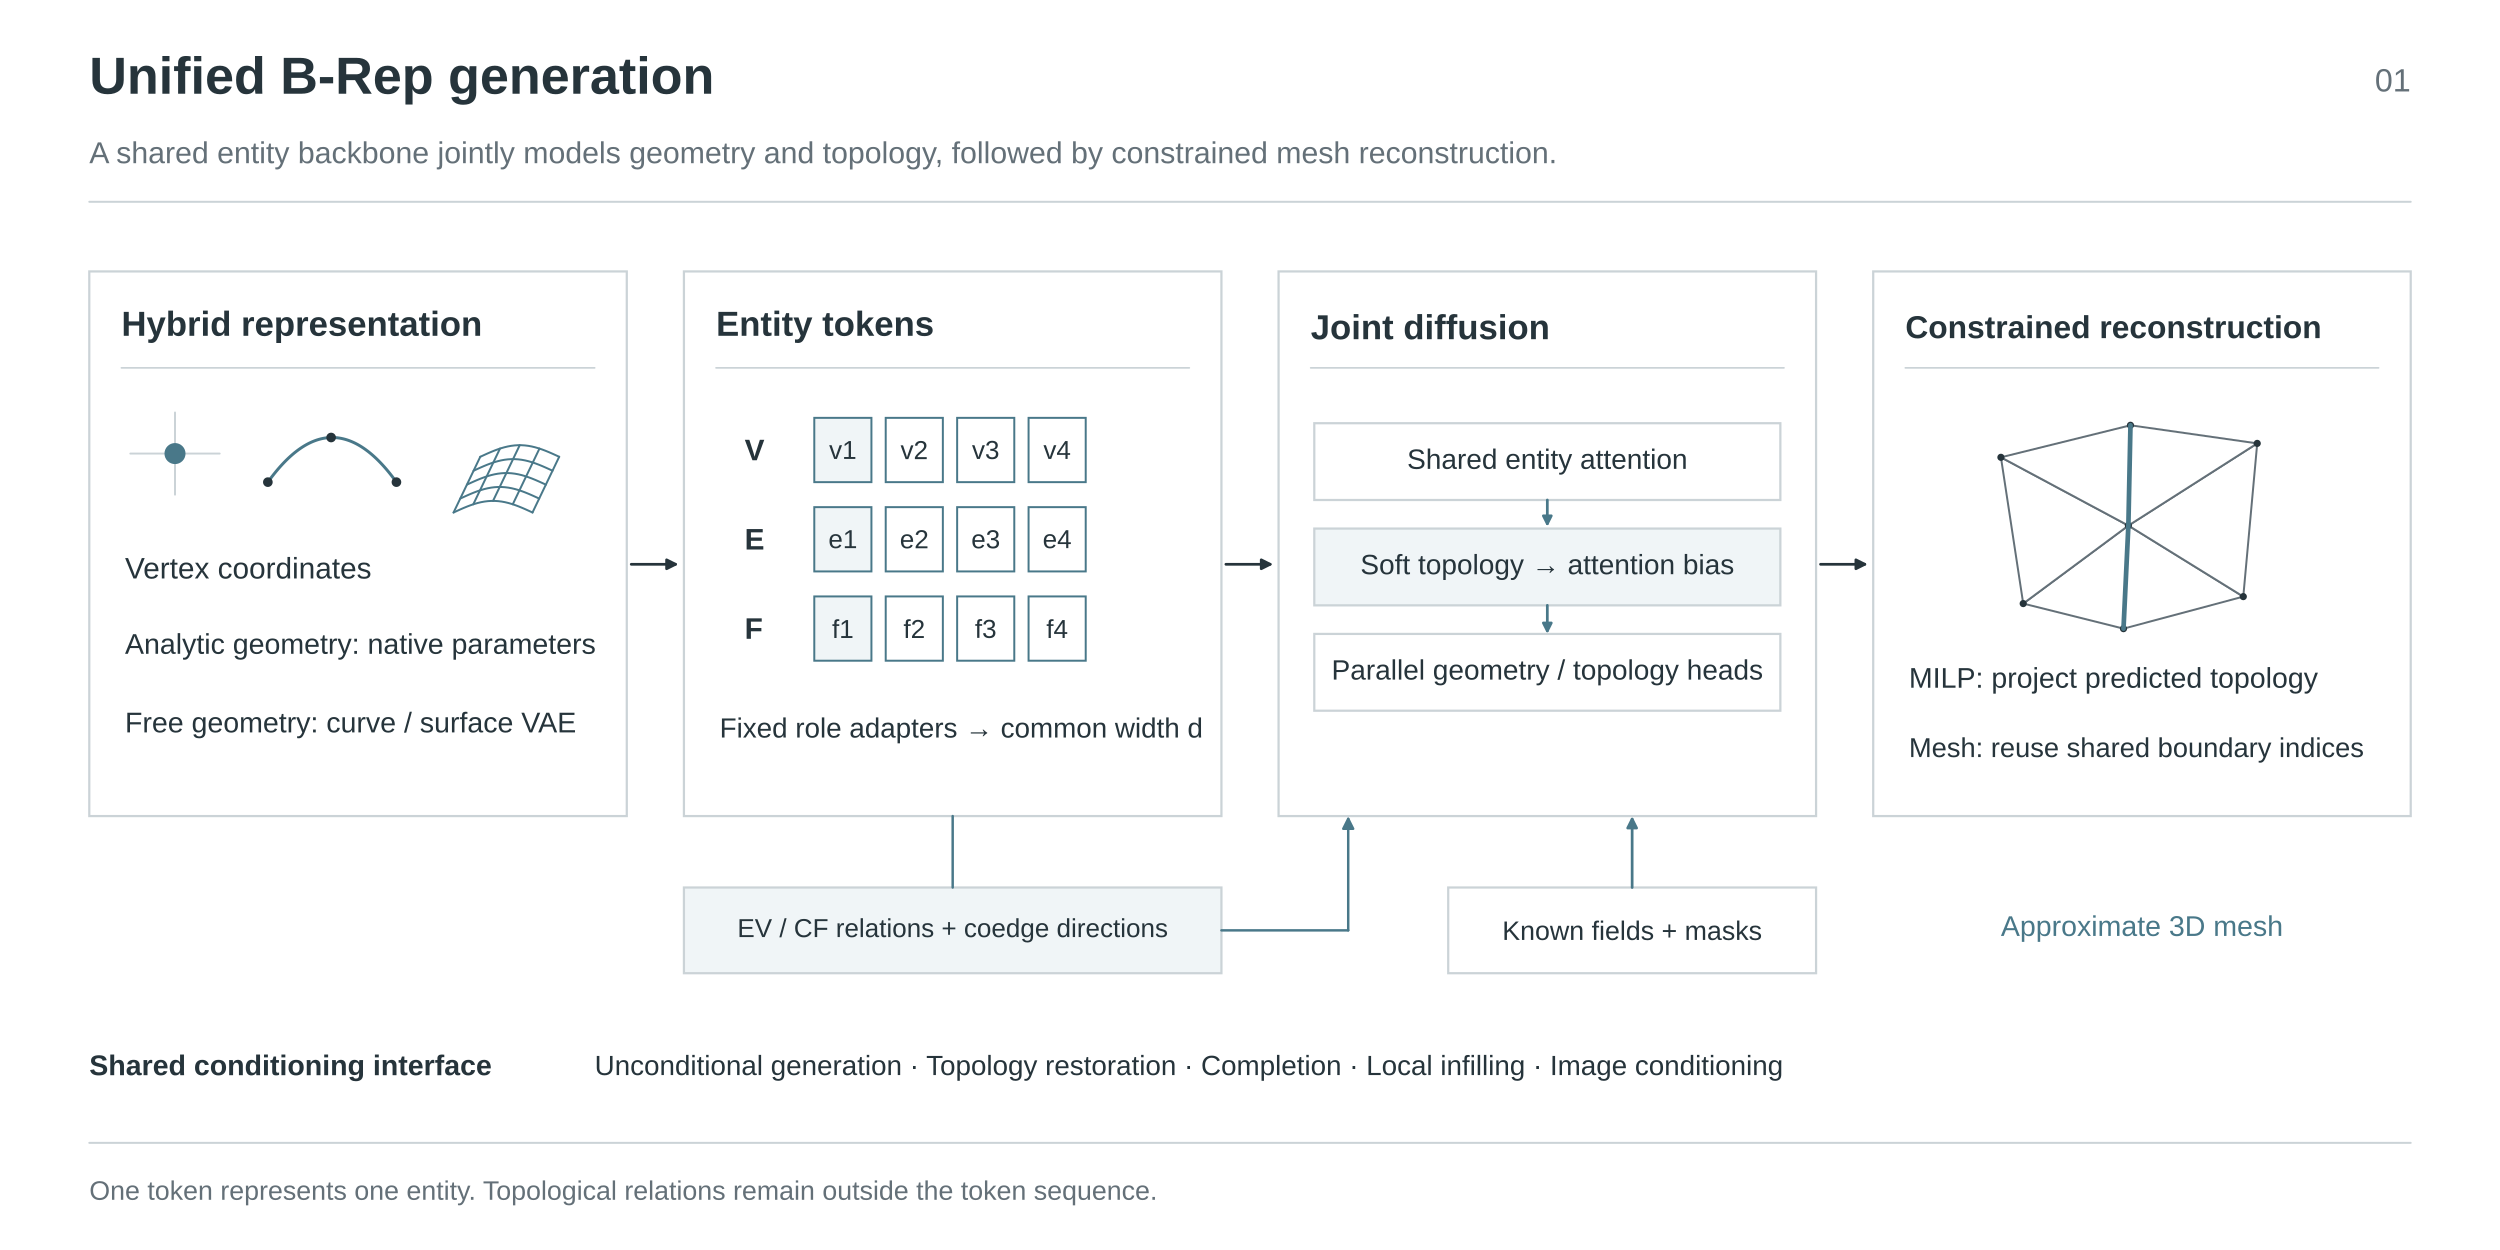
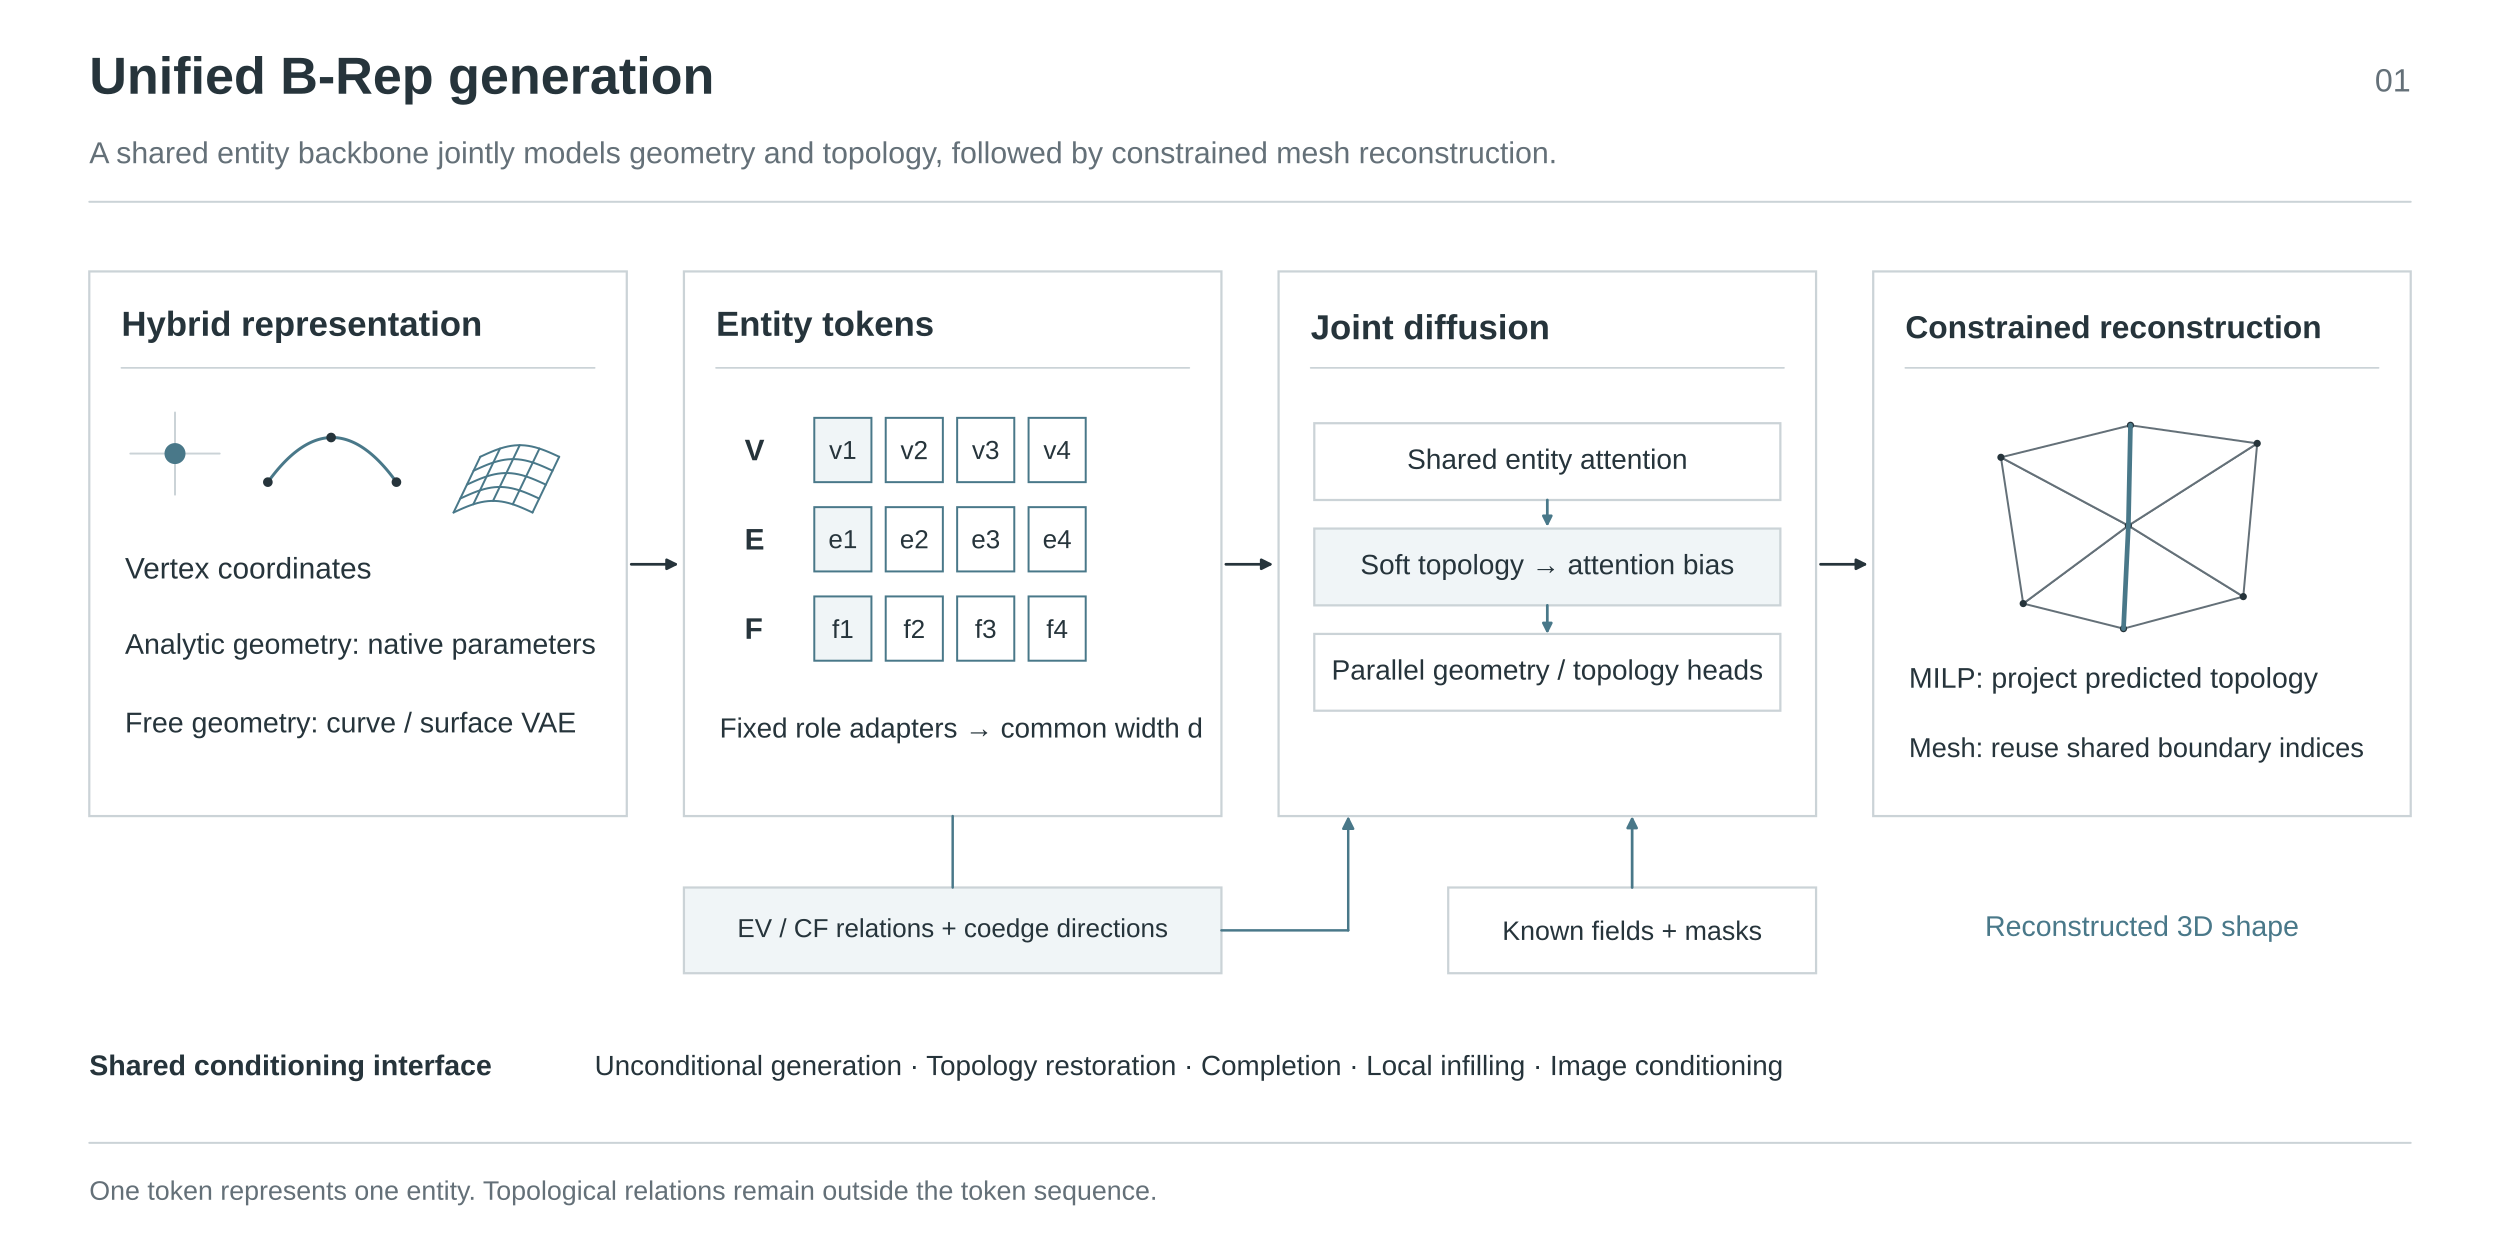
<svg xmlns="http://www.w3.org/2000/svg" width="1008pt" height="504pt" viewBox="0 0 1008 504" version="1.1">
  <defs>
    <style type="text/css">*{stroke-linejoin: round; stroke-linecap: butt}</style>
  </defs>
  <g id="figure_1">
    <g id="patch_1">
      <path d="M 0 504  L 1008 504  L 1008 0  L 0 0  z " style="fill: #ffffff" />
    </g>
    <g id="axes_1">
      <g id="patch_2">
        <path d="M 36 329.04  L 252.72 329.04  L 252.72 109.44  L 36 109.44  z " clip-path="url(#pad095bd515)" style="fill: #ffffff; stroke: #cbd3d7; stroke-width: 0.9; stroke-linejoin: miter" />
      </g>
      <g id="patch_3">
        <path d="M 275.76 329.04  L 492.48 329.04  L 492.48 109.44  L 275.76 109.44  z " clip-path="url(#pad095bd515)" style="fill: #ffffff; stroke: #cbd3d7; stroke-width: 0.9; stroke-linejoin: miter" />
      </g>
      <g id="patch_4">
        <path d="M 515.52 329.04  L 732.24 329.04  L 732.24 109.44  L 515.52 109.44  z " clip-path="url(#pad095bd515)" style="fill: #ffffff; stroke: #cbd3d7; stroke-width: 0.9; stroke-linejoin: miter" />
      </g>
      <g id="patch_5">
        <path d="M 755.28 329.04  L 972 329.04  L 972 109.44  L 755.28 109.44  z " clip-path="url(#pad095bd515)" style="fill: #ffffff; stroke: #cbd3d7; stroke-width: 0.9; stroke-linejoin: miter" />
      </g>
      <g id="patch_6">
        <path d="M 328.32 194.4  L 351.36 194.4  L 351.36 168.48  L 328.32 168.48  z " clip-path="url(#pad095bd515)" style="fill: #f0f5f7; stroke: #497889; stroke-width: 0.8; stroke-linejoin: miter" />
      </g>
      <g id="patch_7">
        <path d="M 357.12 194.4  L 380.16 194.4  L 380.16 168.48  L 357.12 168.48  z " clip-path="url(#pad095bd515)" style="fill: #ffffff; stroke: #497889; stroke-width: 0.8; stroke-linejoin: miter" />
      </g>
      <g id="patch_8">
        <path d="M 385.92 194.4  L 408.96 194.4  L 408.96 168.48  L 385.92 168.48  z " clip-path="url(#pad095bd515)" style="fill: #ffffff; stroke: #497889; stroke-width: 0.8; stroke-linejoin: miter" />
      </g>
      <g id="patch_9">
        <path d="M 414.72 194.4  L 437.76 194.4  L 437.76 168.48  L 414.72 168.48  z " clip-path="url(#pad095bd515)" style="fill: #ffffff; stroke: #497889; stroke-width: 0.8; stroke-linejoin: miter" />
      </g>
      <g id="patch_10">
        <path d="M 328.32 230.4  L 351.36 230.4  L 351.36 204.48  L 328.32 204.48  z " clip-path="url(#pad095bd515)" style="fill: #f0f5f7; stroke: #497889; stroke-width: 0.8; stroke-linejoin: miter" />
      </g>
      <g id="patch_11">
        <path d="M 357.12 230.4  L 380.16 230.4  L 380.16 204.48  L 357.12 204.48  z " clip-path="url(#pad095bd515)" style="fill: #ffffff; stroke: #497889; stroke-width: 0.8; stroke-linejoin: miter" />
      </g>
      <g id="patch_12">
        <path d="M 385.92 230.4  L 408.96 230.4  L 408.96 204.48  L 385.92 204.48  z " clip-path="url(#pad095bd515)" style="fill: #ffffff; stroke: #497889; stroke-width: 0.8; stroke-linejoin: miter" />
      </g>
      <g id="patch_13">
        <path d="M 414.72 230.4  L 437.76 230.4  L 437.76 204.48  L 414.72 204.48  z " clip-path="url(#pad095bd515)" style="fill: #ffffff; stroke: #497889; stroke-width: 0.8; stroke-linejoin: miter" />
      </g>
      <g id="patch_14">
        <path d="M 328.32 266.4  L 351.36 266.4  L 351.36 240.48  L 328.32 240.48  z " clip-path="url(#pad095bd515)" style="fill: #f0f5f7; stroke: #497889; stroke-width: 0.8; stroke-linejoin: miter" />
      </g>
      <g id="patch_15">
        <path d="M 357.12 266.4  L 380.16 266.4  L 380.16 240.48  L 357.12 240.48  z " clip-path="url(#pad095bd515)" style="fill: #ffffff; stroke: #497889; stroke-width: 0.8; stroke-linejoin: miter" />
      </g>
      <g id="patch_16">
        <path d="M 385.92 266.4  L 408.96 266.4  L 408.96 240.48  L 385.92 240.48  z " clip-path="url(#pad095bd515)" style="fill: #ffffff; stroke: #497889; stroke-width: 0.8; stroke-linejoin: miter" />
      </g>
      <g id="patch_17">
        <path d="M 414.72 266.4  L 437.76 266.4  L 437.76 240.48  L 414.72 240.48  z " clip-path="url(#pad095bd515)" style="fill: #ffffff; stroke: #497889; stroke-width: 0.8; stroke-linejoin: miter" />
      </g>
      <g id="patch_18">
        <path d="M 529.92 201.6  L 717.84 201.6  L 717.84 170.64  L 529.92 170.64  z " clip-path="url(#pad095bd515)" style="fill: #ffffff; stroke: #cbd3d7; stroke-width: 0.9; stroke-linejoin: miter" />
      </g>
      <g id="patch_19">
        <path d="M 529.92 244.08  L 717.84 244.08  L 717.84 213.12  L 529.92 213.12  z " clip-path="url(#pad095bd515)" style="fill: #f0f5f7; stroke: #cbd3d7; stroke-width: 0.9; stroke-linejoin: miter" />
      </g>
      <g id="patch_20">
        <path d="M 529.92 286.56  L 717.84 286.56  L 717.84 255.6  L 529.92 255.6  z " clip-path="url(#pad095bd515)" style="fill: #ffffff; stroke: #cbd3d7; stroke-width: 0.9; stroke-linejoin: miter" />
      </g>
      <g id="patch_21">
        <path d="M 275.76 392.4  L 492.48 392.4  L 492.48 357.84  L 275.76 357.84  z " clip-path="url(#pad095bd515)" style="fill: #f0f5f7; stroke: #cbd3d7; stroke-width: 0.9; stroke-linejoin: miter" />
      </g>
      <g id="patch_22">
        <path d="M 583.92 392.4  L 732.24 392.4  L 732.24 357.84  L 583.92 357.84  z " clip-path="url(#pad095bd515)" style="fill: #ffffff; stroke: #cbd3d7; stroke-width: 0.9; stroke-linejoin: miter" />
      </g>
      <g id="line2d_1">
        <path d="M 36 81.36  L 972 81.36  " clip-path="url(#pad095bd515)" style="fill: none; stroke: #cbd3d7; stroke-width: 0.8; stroke-linecap: round" />
      </g>
      <g id="line2d_2">
        <path d="M 36 460.8  L 972 460.8  " clip-path="url(#pad095bd515)" style="fill: none; stroke: #cbd3d7; stroke-width: 0.8; stroke-linecap: round" />
      </g>
      <g id="line2d_3">
        <path d="M 48.96 148.32  L 239.76 148.32  " clip-path="url(#pad095bd515)" style="fill: none; stroke: #cbd3d7; stroke-width: 0.7; stroke-linecap: round" />
      </g>
      <g id="line2d_4">
        <path d="M 288.72 148.32  L 479.52 148.32  " clip-path="url(#pad095bd515)" style="fill: none; stroke: #cbd3d7; stroke-width: 0.7; stroke-linecap: round" />
      </g>
      <g id="line2d_5">
        <path d="M 528.48 148.32  L 719.28 148.32  " clip-path="url(#pad095bd515)" style="fill: none; stroke: #cbd3d7; stroke-width: 0.7; stroke-linecap: round" />
      </g>
      <g id="line2d_6">
        <path d="M 768.24 148.32  L 959.04 148.32  " clip-path="url(#pad095bd515)" style="fill: none; stroke: #cbd3d7; stroke-width: 0.7; stroke-linecap: round" />
      </g>
      <g id="line2d_7">
        <path d="M 52.56 182.88  L 88.56 182.88  " clip-path="url(#pad095bd515)" style="fill: none; stroke: #cbd3d7; stroke-width: 0.8; stroke-linecap: round" />
      </g>
      <g id="line2d_8">
        <path d="M 70.56 199.44  L 70.56 166.32  " clip-path="url(#pad095bd515)" style="fill: none; stroke: #cbd3d7; stroke-width: 0.8; stroke-linecap: round" />
      </g>
      <g id="line2d_9">
        <path d="M 108 194.4  L 108.823 193.275  L 109.646 192.187  L 110.469 191.135  L 111.291 190.119  L 112.114 189.139  L 112.937 188.196  L 113.76 187.289  L 114.583 186.418  L 115.406 185.584  L 116.229 184.785  L 117.051 184.024  L 117.874 183.298  L 118.697 182.609  L 119.52 181.956  L 120.343 181.339  L 121.166 180.758  L 121.989 180.214  L 122.811 179.706  L 123.634 179.234  L 124.457 178.799  L 125.28 178.4  L 126.103 178.037  L 126.926 177.711  L 127.749 177.42  L 128.571 177.166  L 129.394 176.949  L 130.217 176.767  L 131.04 176.622  L 131.863 176.513  L 132.686 176.441  L 133.509 176.405  L 134.331 176.405  L 135.154 176.441  L 135.977 176.513  L 136.8 176.622  L 137.623 176.767  L 138.446 176.949  L 139.269 177.166  L 140.091 177.42  L 140.914 177.711  L 141.737 178.037  L 142.56 178.4  L 143.383 178.799  L 144.206 179.234  L 145.029 179.706  L 145.851 180.214  L 146.674 180.758  L 147.497 181.339  L 148.32 181.956  L 149.143 182.609  L 149.966 183.298  L 150.789 184.024  L 151.611 184.785  L 152.434 185.584  L 153.257 186.418  L 154.08 187.289  L 154.903 188.196  L 155.726 189.139  L 156.549 190.119  L 157.371 191.135  L 158.194 192.187  L 159.017 193.275  L 159.84 194.4  " clip-path="url(#pad095bd515)" style="fill: none; stroke: #497889; stroke-width: 1.2; stroke-linecap: round" />
      </g>
      <g id="line2d_10">
        <path d="M 182.88 206.64  L 183.348 205.663  L 183.816 204.687  L 184.284 203.71  L 184.752 202.733  L 185.22 201.757  L 185.688 200.78  L 186.156 199.803  L 186.624 198.826  L 187.092 197.85  L 187.56 196.873  L 188.028 195.896  L 188.496 194.92  L 188.964 193.943  L 189.432 192.966  L 189.9 191.99  L 190.368 191.013  L 190.836 190.036  L 191.304 189.059  L 191.772 188.083  L 192.24 187.106  L 192.708 186.129  L 193.176 185.153  L 193.644 184.176  " clip-path="url(#pad095bd515)" style="fill: none; stroke: #497889; stroke-width: 0.8; stroke-linecap: round" />
      </g>
      <g id="line2d_11">
        <path d="M 190.836 203.331  L 191.304 202.354  L 191.772 201.377  L 192.24 200.401  L 192.708 199.424  L 193.176 198.447  L 193.644 197.471  L 194.112 196.494  L 194.58 195.517  L 195.048 194.54  L 195.516 193.564  L 195.984 192.587  L 196.452 191.61  L 196.92 190.634  L 197.388 189.657  L 197.856 188.68  L 198.324 187.704  L 198.792 186.727  L 199.26 185.75  L 199.728 184.774  L 200.196 183.797  L 200.664 182.82  L 201.132 181.843  L 201.6 180.867  " clip-path="url(#pad095bd515)" style="fill: none; stroke: #497889; stroke-width: 0.8; stroke-linecap: round" />
      </g>
      <g id="line2d_12">
        <path d="M 198.792 201.96  L 199.26 200.983  L 199.728 200.007  L 200.196 199.03  L 200.664 198.053  L 201.132 197.077  L 201.6 196.1  L 202.068 195.123  L 202.536 194.146  L 203.004 193.17  L 203.472 192.193  L 203.94 191.216  L 204.408 190.24  L 204.876 189.263  L 205.344 188.286  L 205.812 187.31  L 206.28 186.333  L 206.748 185.356  L 207.216 184.379  L 207.684 183.403  L 208.152 182.426  L 208.62 181.449  L 209.088 180.473  L 209.556 179.496  " clip-path="url(#pad095bd515)" style="fill: none; stroke: #497889; stroke-width: 0.8; stroke-linecap: round" />
      </g>
      <g id="line2d_13">
        <path d="M 206.748 203.331  L 207.216 202.354  L 207.684 201.377  L 208.152 200.401  L 208.62 199.424  L 209.088 198.447  L 209.556 197.471  L 210.024 196.494  L 210.492 195.517  L 210.96 194.54  L 211.428 193.564  L 211.896 192.587  L 212.364 191.61  L 212.832 190.634  L 213.3 189.657  L 213.768 188.68  L 214.236 187.704  L 214.704 186.727  L 215.172 185.75  L 215.64 184.774  L 216.108 183.797  L 216.576 182.82  L 217.044 181.843  L 217.512 180.867  " clip-path="url(#pad095bd515)" style="fill: none; stroke: #497889; stroke-width: 0.8; stroke-linecap: round" />
      </g>
      <g id="line2d_14">
        <path d="M 214.704 206.64  L 215.172 205.663  L 215.64 204.687  L 216.108 203.71  L 216.576 202.733  L 217.044 201.757  L 217.512 200.78  L 217.98 199.803  L 218.448 198.826  L 218.916 197.85  L 219.384 196.873  L 219.852 195.896  L 220.32 194.92  L 220.788 193.943  L 221.256 192.966  L 221.724 191.99  L 222.192 191.013  L 222.66 190.036  L 223.128 189.059  L 223.596 188.083  L 224.064 187.106  L 224.532 186.129  L 225 185.153  L 225.468 184.176  " clip-path="url(#pad095bd515)" style="fill: none; stroke: #497889; stroke-width: 0.8; stroke-linecap: round" />
      </g>
      <g id="line2d_15">
        <path d="M 182.88 206.64  L 184.264 206.003  L 185.647 205.377  L 187.031 204.775  L 188.415 204.208  L 189.798 203.687  L 191.182 203.22  L 192.566 202.817  L 193.949 202.485  L 195.333 202.23  L 196.717 202.058  L 198.1 201.971  L 199.484 201.971  L 200.867 202.058  L 202.251 202.23  L 203.635 202.485  L 205.018 202.817  L 206.402 203.22  L 207.786 203.687  L 209.169 204.208  L 210.553 204.775  L 211.937 205.377  L 213.32 206.003  L 214.704 206.64  " clip-path="url(#pad095bd515)" style="fill: none; stroke: #497889; stroke-width: 0.8; stroke-linecap: round" />
      </g>
      <g id="line2d_16">
        <path d="M 185.571 201.024  L 186.955 200.387  L 188.338 199.761  L 189.722 199.159  L 191.106 198.592  L 192.489 198.071  L 193.873 197.604  L 195.257 197.201  L 196.64 196.869  L 198.024 196.614  L 199.408 196.442  L 200.791 196.355  L 202.175 196.355  L 203.558 196.442  L 204.942 196.614  L 206.326 196.869  L 207.709 197.201  L 209.093 197.604  L 210.477 198.071  L 211.86 198.592  L 213.244 199.159  L 214.628 199.761  L 216.011 200.387  L 217.395 201.024  " clip-path="url(#pad095bd515)" style="fill: none; stroke: #497889; stroke-width: 0.8; stroke-linecap: round" />
      </g>
      <g id="line2d_17">
        <path d="M 188.262 195.408  L 189.646 194.771  L 191.029 194.145  L 192.413 193.543  L 193.797 192.976  L 195.18 192.455  L 196.564 191.988  L 197.948 191.585  L 199.331 191.253  L 200.715 190.998  L 202.099 190.826  L 203.482 190.739  L 204.866 190.739  L 206.249 190.826  L 207.633 190.998  L 209.017 191.253  L 210.4 191.585  L 211.784 191.988  L 213.168 192.455  L 214.551 192.976  L 215.935 193.543  L 217.319 194.145  L 218.702 194.771  L 220.086 195.408  " clip-path="url(#pad095bd515)" style="fill: none; stroke: #497889; stroke-width: 0.8; stroke-linecap: round" />
      </g>
      <g id="line2d_18">
        <path d="M 190.953 189.792  L 192.337 189.155  L 193.72 188.529  L 195.104 187.927  L 196.488 187.36  L 197.871 186.839  L 199.255 186.372  L 200.639 185.969  L 202.022 185.637  L 203.406 185.382  L 204.79 185.21  L 206.173 185.123  L 207.557 185.123  L 208.94 185.21  L 210.324 185.382  L 211.708 185.637  L 213.091 185.969  L 214.475 186.372  L 215.859 186.839  L 217.242 187.36  L 218.626 187.927  L 220.01 188.529  L 221.393 189.155  L 222.777 189.792  " clip-path="url(#pad095bd515)" style="fill: none; stroke: #497889; stroke-width: 0.8; stroke-linecap: round" />
      </g>
      <g id="line2d_19">
        <path d="M 193.644 184.176  L 195.028 183.539  L 196.411 182.913  L 197.795 182.311  L 199.179 181.744  L 200.562 181.223  L 201.946 180.756  L 203.33 180.353  L 204.713 180.021  L 206.097 179.766  L 207.481 179.594  L 208.864 179.507  L 210.248 179.507  L 211.631 179.594  L 213.015 179.766  L 214.399 180.021  L 215.782 180.353  L 217.166 180.756  L 218.55 181.223  L 219.933 181.744  L 221.317 182.311  L 222.701 182.913  L 224.084 183.539  L 225.468 184.176  " clip-path="url(#pad095bd515)" style="fill: none; stroke: #497889; stroke-width: 0.8; stroke-linecap: round" />
      </g>
      <g id="patch_23">
        <path d="M 815.76 243.36  L 856.195 253.469  L 858.161 211.91  z " clip-path="url(#pad095bd515)" style="fill: #ffffff; stroke: #647078; stroke-width: 0.8; stroke-linejoin: miter" />
      </g>
      <g id="patch_24">
        <path d="M 815.76 243.36  L 858.161 211.91  L 806.774 184.392  z " clip-path="url(#pad095bd515)" style="fill: #ffffff; stroke: #647078; stroke-width: 0.8; stroke-linejoin: miter" />
      </g>
      <g id="patch_25">
        <path d="M 806.774 184.392  L 858.161 211.91  L 859.003 171.475  z " clip-path="url(#pad095bd515)" style="fill: #ffffff; stroke: #647078; stroke-width: 0.8; stroke-linejoin: miter" />
      </g>
      <g id="patch_26">
        <path d="M 856.195 253.469  L 904.493 240.552  L 858.161 211.91  z " clip-path="url(#pad095bd515)" style="fill: #ffffff; stroke: #647078; stroke-width: 0.8; stroke-linejoin: miter" />
      </g>
      <g id="patch_27">
        <path d="M 904.493 240.552  L 910.109 178.776  L 858.161 211.91  z " clip-path="url(#pad095bd515)" style="fill: #ffffff; stroke: #647078; stroke-width: 0.8; stroke-linejoin: miter" />
      </g>
      <g id="patch_28">
        <path d="M 910.109 178.776  L 859.003 171.475  L 858.161 211.91  z " clip-path="url(#pad095bd515)" style="fill: #ffffff; stroke: #647078; stroke-width: 0.8; stroke-linejoin: miter" />
      </g>
      <g id="line2d_20">
        <path d="M 384.12 329.04  L 384.12 357.84  " clip-path="url(#pad095bd515)" style="fill: none; stroke: #497889; stroke-linecap: round" />
      </g>
      <g id="line2d_21">
        <path d="M 492.48 375.12  L 543.6 375.12  " clip-path="url(#pad095bd515)" style="fill: none; stroke: #497889; stroke-linecap: round" />
      </g>
      <g id="patch_29">
        <path d="M 254.52 227.52  Q 264.06 227.52 272.37 227.52  " clip-path="url(#pad095bd515)" style="fill: none; stroke: #26343b; stroke-width: 1.1; stroke-linecap: round" />
        <path d="M 268.77 225.72  L 272.37 227.52  L 268.77 229.32  z " clip-path="url(#pad095bd515)" style="fill: #26343b; stroke: #26343b; stroke-width: 1.1; stroke-linecap: round" />
      </g>
      <g id="patch_30">
        <path d="M 494.28 227.52  Q 503.82 227.52 512.13 227.52  " clip-path="url(#pad095bd515)" style="fill: none; stroke: #26343b; stroke-width: 1.1; stroke-linecap: round" />
        <path d="M 508.53 225.72  L 512.13 227.52  L 508.53 229.32  z " clip-path="url(#pad095bd515)" style="fill: #26343b; stroke: #26343b; stroke-width: 1.1; stroke-linecap: round" />
      </g>
      <g id="patch_31">
        <path d="M 734.04 227.52  Q 743.58 227.52 751.89 227.52  " clip-path="url(#pad095bd515)" style="fill: none; stroke: #26343b; stroke-width: 1.1; stroke-linecap: round" />
        <path d="M 748.29 225.72  L 751.89 227.52  L 748.29 229.32  z " clip-path="url(#pad095bd515)" style="fill: #26343b; stroke: #26343b; stroke-width: 1.1; stroke-linecap: round" />
      </g>
      <g id="patch_32">
        <path d="M 623.88 201.6  Q 623.88 207 623.88 211.17  " clip-path="url(#pad095bd515)" style="fill: none; stroke: #497889; stroke-width: 1.1; stroke-linecap: round" />
        <path d="M 625.48 207.97  L 623.88 211.17  L 622.28 207.97  z " clip-path="url(#pad095bd515)" style="fill: #497889; stroke: #497889; stroke-width: 1.1; stroke-linecap: round" />
      </g>
      <g id="patch_33">
        <path d="M 623.88 244.08  Q 623.88 249.84 623.88 254.37  " clip-path="url(#pad095bd515)" style="fill: none; stroke: #497889; stroke-width: 1.1; stroke-linecap: round" />
        <path d="M 625.48 251.17  L 623.88 254.37  L 622.28 251.17  z " clip-path="url(#pad095bd515)" style="fill: #497889; stroke: #497889; stroke-width: 1.1; stroke-linecap: round" />
      </g>
      <g id="patch_34">
        <path d="M 543.6 375.12  Q 543.6 352.08 543.6 330.158  " clip-path="url(#pad095bd515)" style="fill: none; stroke: #497889; stroke-linecap: round" />
        <path d="M 541.6 334.158  L 543.6 330.158  L 545.6 334.158  z " clip-path="url(#pad095bd515)" style="fill: #497889; stroke: #497889; stroke-linecap: round" />
      </g>
      <g id="patch_35">
        <path d="M 658.08 357.84  Q 658.08 343.44 658.08 330.27  " clip-path="url(#pad095bd515)" style="fill: none; stroke: #497889; stroke-width: 1.1; stroke-linecap: round" />
        <path d="M 656.28 333.87  L 658.08 330.27  L 659.88 333.87  z " clip-path="url(#pad095bd515)" style="fill: #497889; stroke: #497889; stroke-width: 1.1; stroke-linecap: round" />
      </g>
      <g id="patch_36">
        <path d="M 70.56 186.624  C 71.553 186.624 72.505 186.23 73.207 185.527  C 73.91 184.825 74.304 183.873 74.304 182.88  C 74.304 181.887 73.91 180.935 73.207 180.233  C 72.505 179.53 71.553 179.136 70.56 179.136  C 69.567 179.136 68.615 179.53 67.913 180.233  C 67.21 180.935 66.816 181.887 66.816 182.88  C 66.816 183.873 67.21 184.825 67.913 185.527  C 68.615 186.23 69.567 186.624 70.56 186.624  z " clip-path="url(#pad095bd515)" style="fill: #497889; stroke: #497889; stroke-linejoin: miter" />
      </g>
      <g id="patch_37">
        <path d="M 108 196.344  C 108.516 196.344 109.01 196.139 109.375 195.775  C 109.739 195.41 109.944 194.916 109.944 194.4  C 109.944 193.884 109.739 193.39 109.375 193.025  C 109.01 192.661 108.516 192.456 108 192.456  C 107.484 192.456 106.99 192.661 106.625 193.025  C 106.261 193.39 106.056 193.884 106.056 194.4  C 106.056 194.916 106.261 195.41 106.625 195.775  C 106.99 196.139 107.484 196.344 108 196.344  z " clip-path="url(#pad095bd515)" style="fill: #26343b" />
      </g>
      <g id="patch_38">
        <path d="M 133.509 178.349  C 134.024 178.349 134.519 178.144 134.883 177.779  C 135.248 177.415 135.453 176.92 135.453 176.405  C 135.453 175.889 135.248 175.394 134.883 175.03  C 134.519 174.665 134.024 174.461 133.509 174.461  C 132.993 174.461 132.499 174.665 132.134 175.03  C 131.769 175.394 131.565 175.889 131.565 176.405  C 131.565 176.92 131.769 177.415 132.134 177.779  C 132.499 178.144 132.993 178.349 133.509 178.349  z " clip-path="url(#pad095bd515)" style="fill: #26343b" />
      </g>
      <g id="patch_39">
        <path d="M 159.84 196.344  C 160.356 196.344 160.85 196.139 161.215 195.775  C 161.579 195.41 161.784 194.916 161.784 194.4  C 161.784 193.884 161.579 193.39 161.215 193.025  C 160.85 192.661 160.356 192.456 159.84 192.456  C 159.324 192.456 158.83 192.661 158.465 193.025  C 158.101 193.39 157.896 193.884 157.896 194.4  C 157.896 194.916 158.101 195.41 158.465 195.775  C 158.83 196.139 159.324 196.344 159.84 196.344  z " clip-path="url(#pad095bd515)" style="fill: #26343b" />
      </g>
      <g id="patch_40">
        <path d="M 815.76 244.82  C 816.147 244.82 816.519 244.666 816.792 244.392  C 817.066 244.119 817.22 243.747 817.22 243.36  C 817.22 242.973 817.066 242.601 816.792 242.328  C 816.519 242.054 816.147 241.9 815.76 241.9  C 815.373 241.9 815.001 242.054 814.728 242.328  C 814.454 242.601 814.3 242.973 814.3 243.36  C 814.3 243.747 814.454 244.119 814.728 244.392  C 815.001 244.666 815.373 244.82 815.76 244.82  z " clip-path="url(#pad095bd515)" style="fill: #26343b" />
      </g>
      <g id="patch_41">
        <path d="M 856.195 254.929  C 856.582 254.929 856.954 254.775 857.228 254.501  C 857.502 254.227 857.655 253.856 857.655 253.469  C 857.655 253.082 857.502 252.71 857.228 252.436  C 856.954 252.162 856.582 252.009 856.195 252.009  C 855.808 252.009 855.437 252.162 855.163 252.436  C 854.889 252.71 854.735 253.082 854.735 253.469  C 854.735 253.856 854.889 254.227 855.163 254.501  C 855.437 254.775 855.808 254.929 856.195 254.929  z " clip-path="url(#pad095bd515)" style="fill: #26343b" />
      </g>
      <g id="patch_42">
        <path d="M 904.493 242.012  C 904.88 242.012 905.251 241.858 905.525 241.584  C 905.799 241.311 905.953 240.939 905.953 240.552  C 905.953 240.165 905.799 239.793 905.525 239.52  C 905.251 239.246 904.88 239.092 904.493 239.092  C 904.106 239.092 903.734 239.246 903.46 239.52  C 903.186 239.793 903.033 240.165 903.033 240.552  C 903.033 240.939 903.186 241.311 903.46 241.584  C 903.734 241.858 904.106 242.012 904.493 242.012  z " clip-path="url(#pad095bd515)" style="fill: #26343b" />
      </g>
      <g id="patch_43">
        <path d="M 910.109 180.236  C 910.496 180.236 910.867 180.082 911.141 179.808  C 911.415 179.535 911.569 179.163 911.569 178.776  C 911.569 178.389 911.415 178.017 911.141 177.744  C 910.867 177.47 910.496 177.316 910.109 177.316  C 909.722 177.316 909.35 177.47 909.076 177.744  C 908.802 178.017 908.649 178.389 908.649 178.776  C 908.649 179.163 908.802 179.535 909.076 179.808  C 909.35 180.082 909.722 180.236 910.109 180.236  z " clip-path="url(#pad095bd515)" style="fill: #26343b" />
      </g>
      <g id="patch_44">
        <path d="M 859.003 172.935  C 859.39 172.935 859.762 172.782 860.036 172.508  C 860.31 172.234 860.463 171.862 860.463 171.475  C 860.463 171.088 860.31 170.717 860.036 170.443  C 859.762 170.169 859.39 170.015 859.003 170.015  C 858.616 170.015 858.245 170.169 857.971 170.443  C 857.697 170.717 857.543 171.088 857.543 171.475  C 857.543 171.862 857.697 172.234 857.971 172.508  C 858.245 172.782 858.616 172.935 859.003 172.935  z " clip-path="url(#pad095bd515)" style="fill: #26343b" />
      </g>
      <g id="patch_45">
        <path d="M 806.774 185.852  C 807.162 185.852 807.533 185.698 807.807 185.424  C 808.081 185.151 808.235 184.779 808.235 184.392  C 808.235 184.005 808.081 183.633 807.807 183.36  C 807.533 183.086 807.162 182.932 806.774 182.932  C 806.387 182.932 806.016 183.086 805.742 183.36  C 805.468 183.633 805.314 184.005 805.314 184.392  C 805.314 184.779 805.468 185.151 805.742 185.424  C 806.016 185.698 806.387 185.852 806.774 185.852  z " clip-path="url(#pad095bd515)" style="fill: #26343b" />
      </g>
      <g id="patch_46">
        <path d="M 858.161 213.371  C 858.548 213.371 858.919 213.217 859.193 212.943  C 859.467 212.669 859.621 212.298 859.621 211.91  C 859.621 211.523 859.467 211.152 859.193 210.878  C 858.919 210.604 858.548 210.45 858.161 210.45  C 857.774 210.45 857.402 210.604 857.128 210.878  C 856.854 211.152 856.701 211.523 856.701 211.91  C 856.701 212.298 856.854 212.669 857.128 212.943  C 857.402 213.217 857.774 213.371 858.161 213.371  z " clip-path="url(#pad095bd515)" style="fill: #26343b" />
      </g>
      <g id="line2d_22">
        <path d="M 856.195 253.469  L 858.161 211.91  L 859.003 171.475  " clip-path="url(#pad095bd515)" style="fill: none; stroke: #497889; stroke-width: 1.9; stroke-linecap: round" />
      </g>
      <g id="text_1">
        <text style="font-weight: 700; font-size: 21px; font-family: 'Liberation Sans', Arial, sans-serif; text-anchor: start; fill: #26343b" x="36" y="37.785" transform="rotate(-0 36 37.78453)">Unified B-Rep generation</text>
      </g>
      <g id="text_2">
        <text style="font-size: 13px; font-family: 'Liberation Sans', Arial, sans-serif; text-anchor: end; fill: #647078" x="972" y="36.875" transform="rotate(-0 972 36.87484)">01</text>
      </g>
      <g id="text_3">
        <text style="font-size: 12.2px; font-family: 'Liberation Sans', Arial, sans-serif; text-anchor: start; fill: #647078" x="36" y="65.795" transform="rotate(-0 36 65.79484)">A shared entity backbone jointly models geometry and topology, followed by constrained mesh reconstruction.</text>
      </g>
      <g id="text_4">
        <text style="font-size: 10.8px; font-family: 'Liberation Sans', Arial, sans-serif; text-anchor: start; fill: #647078" x="36" y="483.753" transform="rotate(-0 36 483.7528)">One token represents one entity. Topological relations remain outside the token sequence.</text>
      </g>
      <g id="text_5">
        <text style="font-weight: 700; font-size: 14px; font-family: 'Liberation Sans', Arial, sans-serif; text-anchor: start; fill: #26343b" x="48.96" y="135.38" transform="rotate(-0 48.96 135.3803)">Hybrid representation</text>
      </g>
      <g id="text_6">
        <text style="font-weight: 700; font-size: 14px; font-family: 'Liberation Sans', Arial, sans-serif; text-anchor: start; fill: #26343b" x="288.72" y="135.38" transform="rotate(-0 288.72 135.3803)">Entity tokens</text>
      </g>
      <g id="text_7">
        <text style="font-weight: 700; font-size: 14px; font-family: 'Liberation Sans', Arial, sans-serif; text-anchor: start; fill: #26343b" x="528.48" y="136.764" transform="rotate(-0 528.48 136.7639)">Joint diffusion</text>
      </g>
      <g id="text_8">
        <text style="font-weight: 700; font-size: 12.8px; font-family: 'Liberation Sans', Arial, sans-serif; text-anchor: start; fill: #26343b" x="768.24" y="136.335" transform="rotate(-0 768.24 136.335)">Constrained reconstruction</text>
      </g>
      <g id="text_9">
        <text style="font-size: 12px; font-family: 'Liberation Sans', Arial, sans-serif; text-anchor: start; fill: #26343b" x="50.4" y="233.249" transform="rotate(-0 50.4 233.2491)">Vertex coordinates</text>
      </g>
      <g id="text_10">
        <text style="font-size: 11.5px; font-family: 'Liberation Sans', Arial, sans-serif; text-anchor: start; fill: #26343b" x="50.4" y="263.614" transform="rotate(-0 50.4 263.6138)">Analytic geometry: native parameters</text>
      </g>
      <g id="text_11">
        <text style="font-size: 11.5px; font-family: 'Liberation Sans', Arial, sans-serif; text-anchor: start; fill: #26343b" x="50.4" y="295.294" transform="rotate(-0 50.4 295.2938)">Free geometry: curve / surface VAE</text>
      </g>
      <g id="text_12">
        <text style="font-weight: 700; font-size: 12px; font-family: 'Liberation Sans', Arial, sans-serif; text-anchor: start; fill: #26343b" x="300.24" y="185.568" transform="rotate(-0 300.24 185.5678)">V</text>
      </g>
      <g id="text_13">
        <text style="font-size: 10.5px; font-family: 'Liberation Sans', Arial, sans-serif; text-anchor: middle; fill: #26343b" x="339.84" y="185.052" transform="rotate(-0 339.84 185.0518)">v1</text>
      </g>
      <g id="text_14">
        <text style="font-size: 10.5px; font-family: 'Liberation Sans', Arial, sans-serif; text-anchor: middle; fill: #26343b" x="368.64" y="185.106" transform="rotate(-0 368.64 185.106)">v2</text>
      </g>
      <g id="text_15">
        <text style="font-size: 10.5px; font-family: 'Liberation Sans', Arial, sans-serif; text-anchor: middle; fill: #26343b" x="397.44" y="185.054" transform="rotate(-0 397.44 185.0543)">v3</text>
      </g>
      <g id="text_16">
        <text style="font-size: 10.5px; font-family: 'Liberation Sans', Arial, sans-serif; text-anchor: middle; fill: #26343b" x="426.24" y="185.052" transform="rotate(-0 426.24 185.0518)">v4</text>
      </g>
      <g id="text_17">
        <text style="font-weight: 700; font-size: 12px; font-family: 'Liberation Sans', Arial, sans-serif; text-anchor: start; fill: #26343b" x="300.24" y="221.568" transform="rotate(-0 300.24 221.5678)">E</text>
      </g>
      <g id="text_18">
        <text style="font-size: 10.5px; font-family: 'Liberation Sans', Arial, sans-serif; text-anchor: middle; fill: #26343b" x="339.84" y="221" transform="rotate(-0 339.84 221.0002)">e1</text>
      </g>
      <g id="text_19">
        <text style="font-size: 10.5px; font-family: 'Liberation Sans', Arial, sans-serif; text-anchor: middle; fill: #26343b" x="368.64" y="221.054" transform="rotate(-0 368.64 221.0543)">e2</text>
      </g>
      <g id="text_20">
        <text style="font-size: 10.5px; font-family: 'Liberation Sans', Arial, sans-serif; text-anchor: middle; fill: #26343b" x="397.44" y="221.054" transform="rotate(-0 397.44 221.0543)">e3</text>
      </g>
      <g id="text_21">
        <text style="font-size: 10.5px; font-family: 'Liberation Sans', Arial, sans-serif; text-anchor: middle; fill: #26343b" x="426.24" y="221" transform="rotate(-0 426.24 221.0002)">e4</text>
      </g>
      <g id="text_22">
        <text style="font-weight: 700; font-size: 12px; font-family: 'Liberation Sans', Arial, sans-serif; text-anchor: start; fill: #26343b" x="300.24" y="257.568" transform="rotate(-0 300.24 257.5678)">F</text>
      </g>
      <g id="text_23">
        <text style="font-size: 10.5px; font-family: 'Liberation Sans', Arial, sans-serif; text-anchor: middle; fill: #26343b" x="339.84" y="257.239" transform="rotate(-0 339.84 257.2389)">f1</text>
      </g>
      <g id="text_24">
        <text style="font-size: 10.5px; font-family: 'Liberation Sans', Arial, sans-serif; text-anchor: middle; fill: #26343b" x="368.64" y="257.239" transform="rotate(-0 368.64 257.2389)">f2</text>
      </g>
      <g id="text_25">
        <text style="font-size: 10.5px; font-family: 'Liberation Sans', Arial, sans-serif; text-anchor: middle; fill: #26343b" x="397.44" y="257.187" transform="rotate(-0 397.44 257.1872)">f3</text>
      </g>
      <g id="text_26">
        <text style="font-size: 10.5px; font-family: 'Liberation Sans', Arial, sans-serif; text-anchor: middle; fill: #26343b" x="426.24" y="257.239" transform="rotate(-0 426.24 257.2389)">f4</text>
      </g>
      <g id="text_27">
        <text style="font-size: 11.2px; font-family: 'Liberation Sans', Arial, sans-serif; text-anchor: start; fill: #26343b" x="290.16" y="297.376" transform="rotate(-0 290.16 297.3763)">Fixed role adapters → common width d</text>
      </g>
      <g id="text_28">
        <text style="font-size: 11.3px; font-family: 'Liberation Sans', Arial, sans-serif; text-anchor: middle; fill: #26343b" x="623.88" y="189.042" transform="rotate(-0 623.88 189.0421)">Shared entity attention</text>
      </g>
      <g id="text_29">
        <text style="font-size: 11.3px; font-family: 'Liberation Sans', Arial, sans-serif; text-anchor: middle; fill: #26343b" x="623.88" y="231.522" transform="rotate(-0 623.88 231.5221)">Soft topology → attention bias</text>
      </g>
      <g id="text_30">
        <text style="font-size: 11.3px; font-family: 'Liberation Sans', Arial, sans-serif; text-anchor: middle; fill: #26343b" x="623.88" y="274.002" transform="rotate(-0 623.88 274.0021)">Parallel geometry / topology heads</text>
      </g>
      <g id="text_31">
        <text style="font-size: 11.5px; font-family: 'Liberation Sans', Arial, sans-serif; text-anchor: start; fill: #26343b" x="769.68" y="277.294" transform="rotate(-0 769.68 277.2938)">MILP: project predicted topology</text>
      </g>
      <g id="text_32">
        <text style="font-size: 11px; font-family: 'Liberation Sans', Arial, sans-serif; text-anchor: start; fill: #26343b" x="769.68" y="305.245" transform="rotate(-0 769.68 305.2445)">Mesh: reuse shared boundary indices</text>
      </g>
      <g id="text_33">
        <text style="font-size: 10.5px; font-family: 'Liberation Sans', Arial, sans-serif; text-anchor: middle; fill: #26343b" x="384.12" y="377.835" transform="rotate(-0 384.12 377.8352)">EV / CF relations + coedge directions</text>
      </g>
      <g id="text_34">
        <text style="font-size: 10.8px; font-family: 'Liberation Sans', Arial, sans-serif; text-anchor: middle; fill: #26343b" x="658.08" y="378.98" transform="rotate(-0 658.08 378.9802)">Known fields + masks</text>
      </g>
      <g id="text_35">
-         <text style="font-size: 11.5px; font-family: 'Liberation Sans', Arial, sans-serif; text-anchor: middle; fill: #497889" x="863.64" y="377.374" transform="rotate(-0 863.64 377.3738)">Approximate 3D mesh</text>
+         <text style="font-size: 11.5px; font-family: 'Liberation Sans', Arial, sans-serif; text-anchor: middle; fill: #497889" x="863.64" y="377.374" transform="rotate(-0 863.64 377.3738)">Reconstructed 3D shape</text>
      </g>
      <g id="text_36">
        <text style="font-weight: 700; font-size: 11.5px; font-family: 'Liberation Sans', Arial, sans-serif; text-anchor: start; fill: #26343b" x="36" y="433.509" transform="rotate(-0 36 433.5087)">Shared conditioning interface</text>
      </g>
      <g id="text_37">
        <text style="font-size: 11.2px; font-family: 'Liberation Sans', Arial, sans-serif; text-anchor: start; fill: #26343b" x="239.76" y="433.456" transform="rotate(-0 239.76 433.4563)">Unconditional generation  ·  Topology restoration  ·  Completion  ·  Local infilling  ·  Image conditioning</text>
      </g>
    </g>
  </g>
  <defs>
    <clipPath id="pad095bd515">
      <rect x="0" y="0" width="1008" height="504" />
    </clipPath>
  </defs>
</svg>
